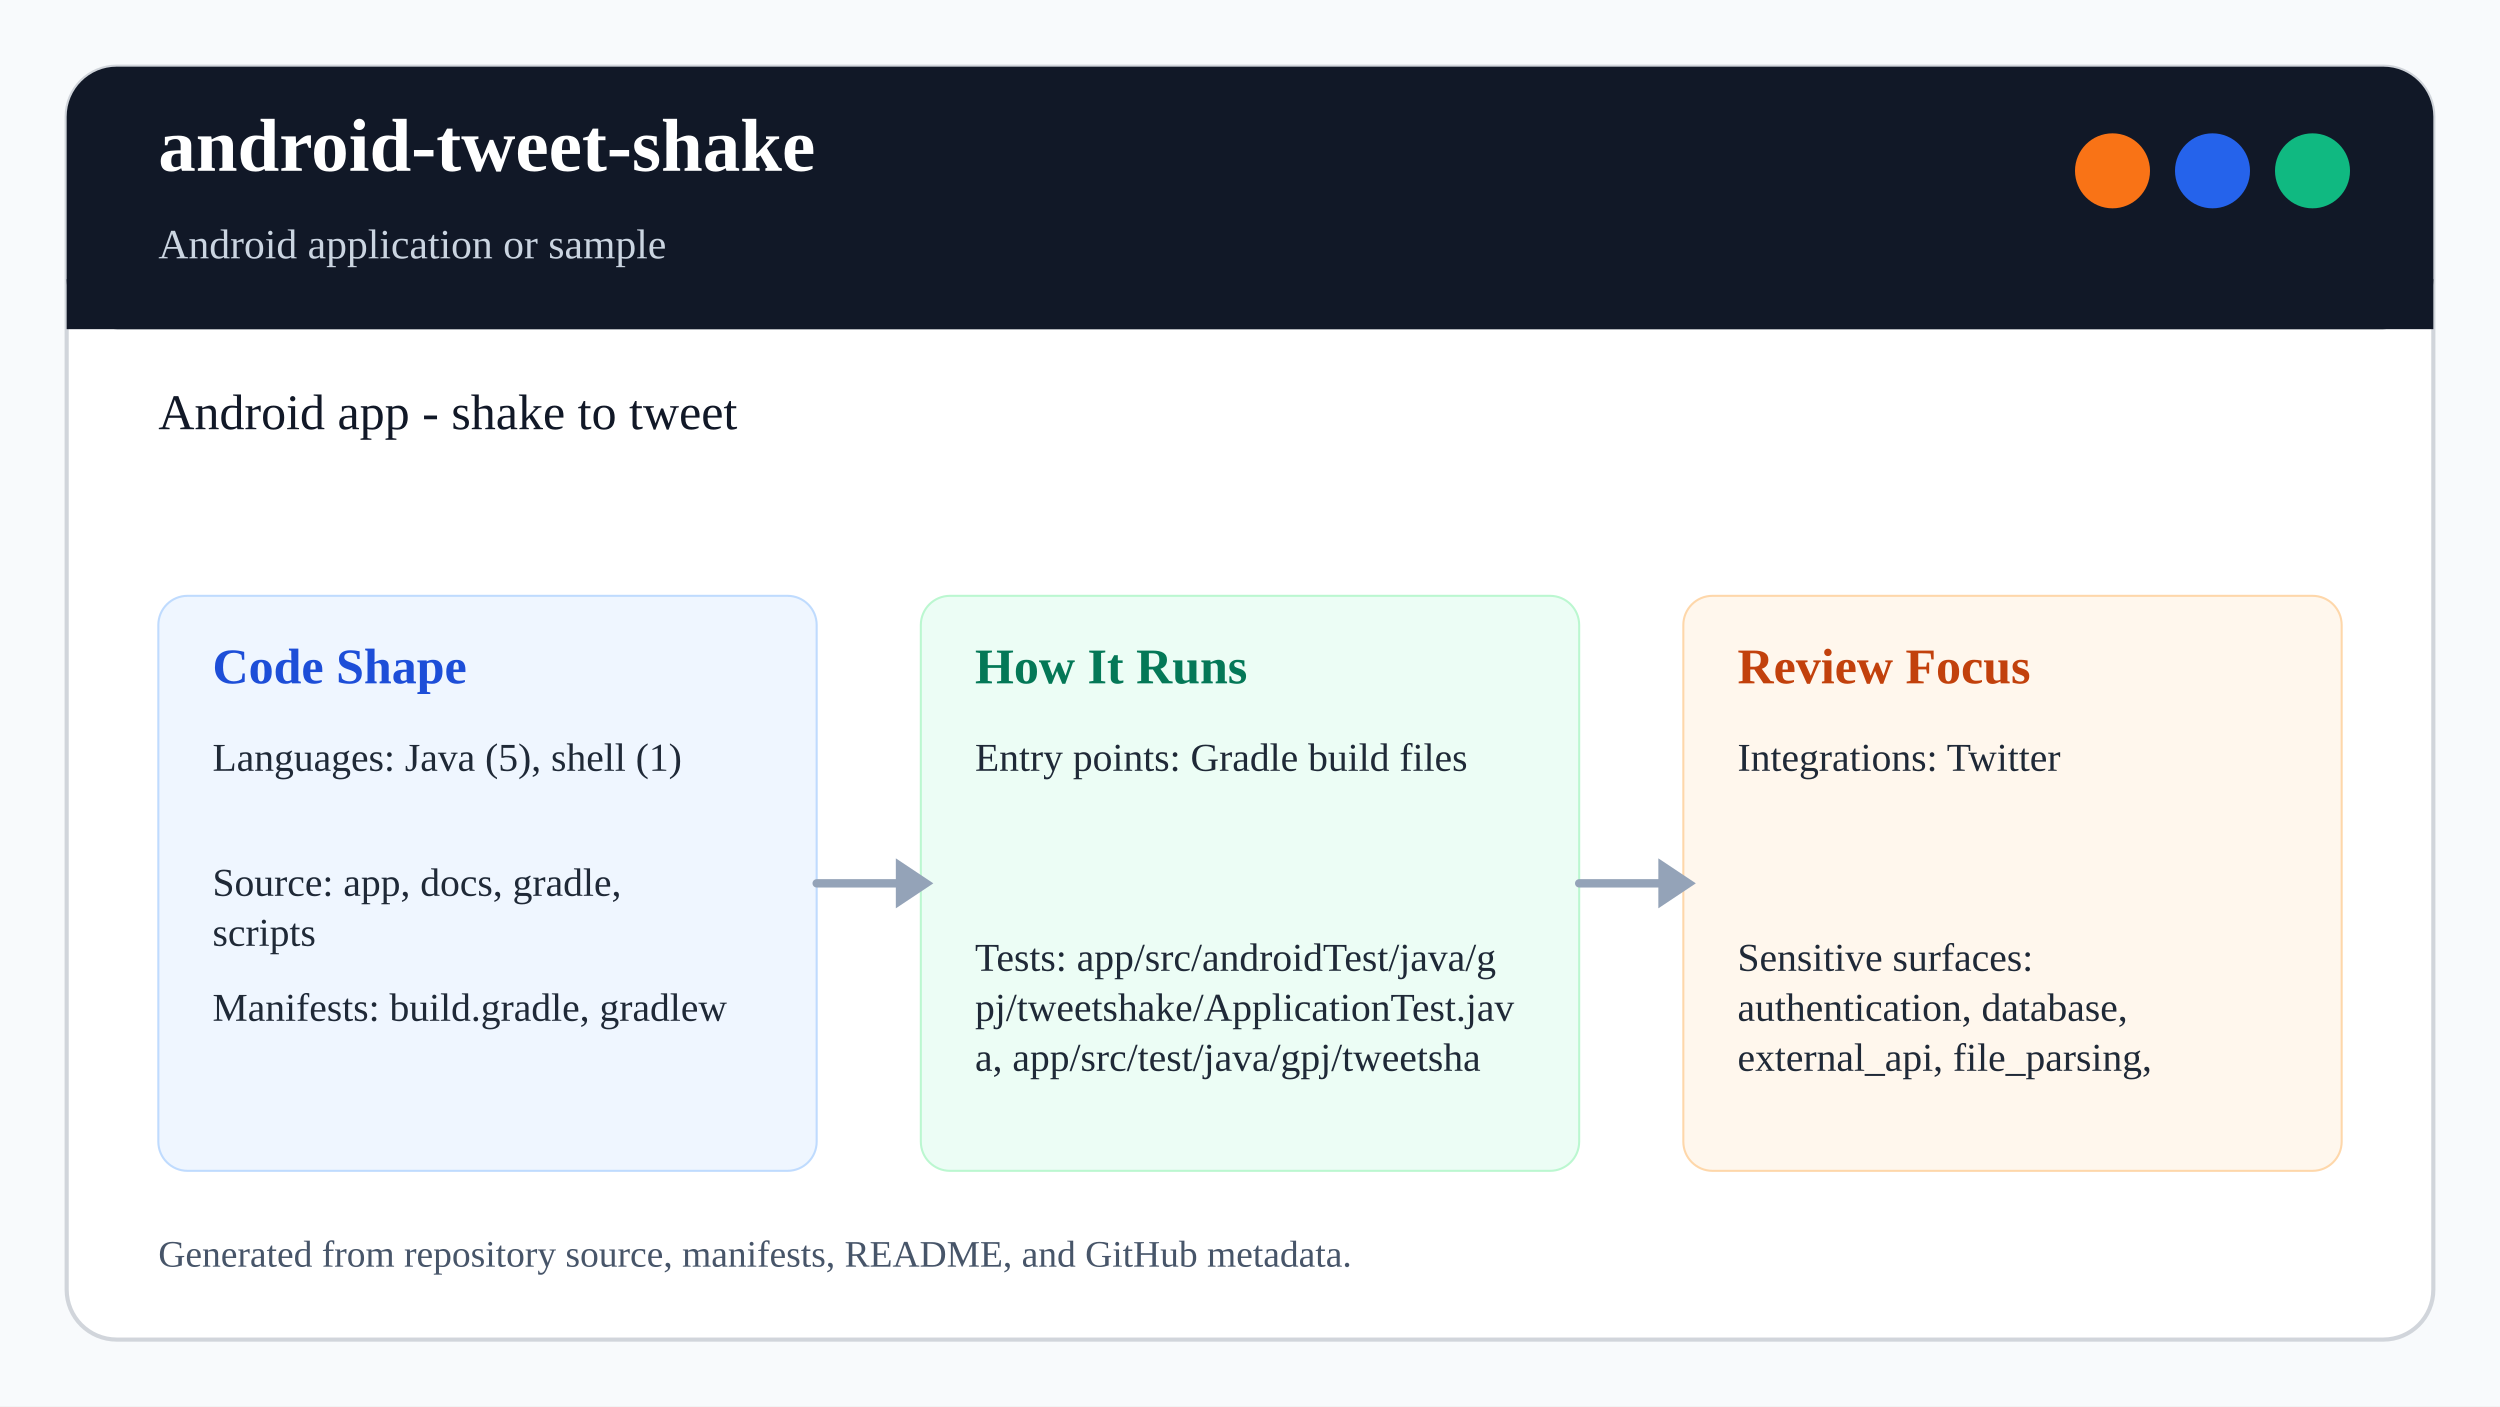
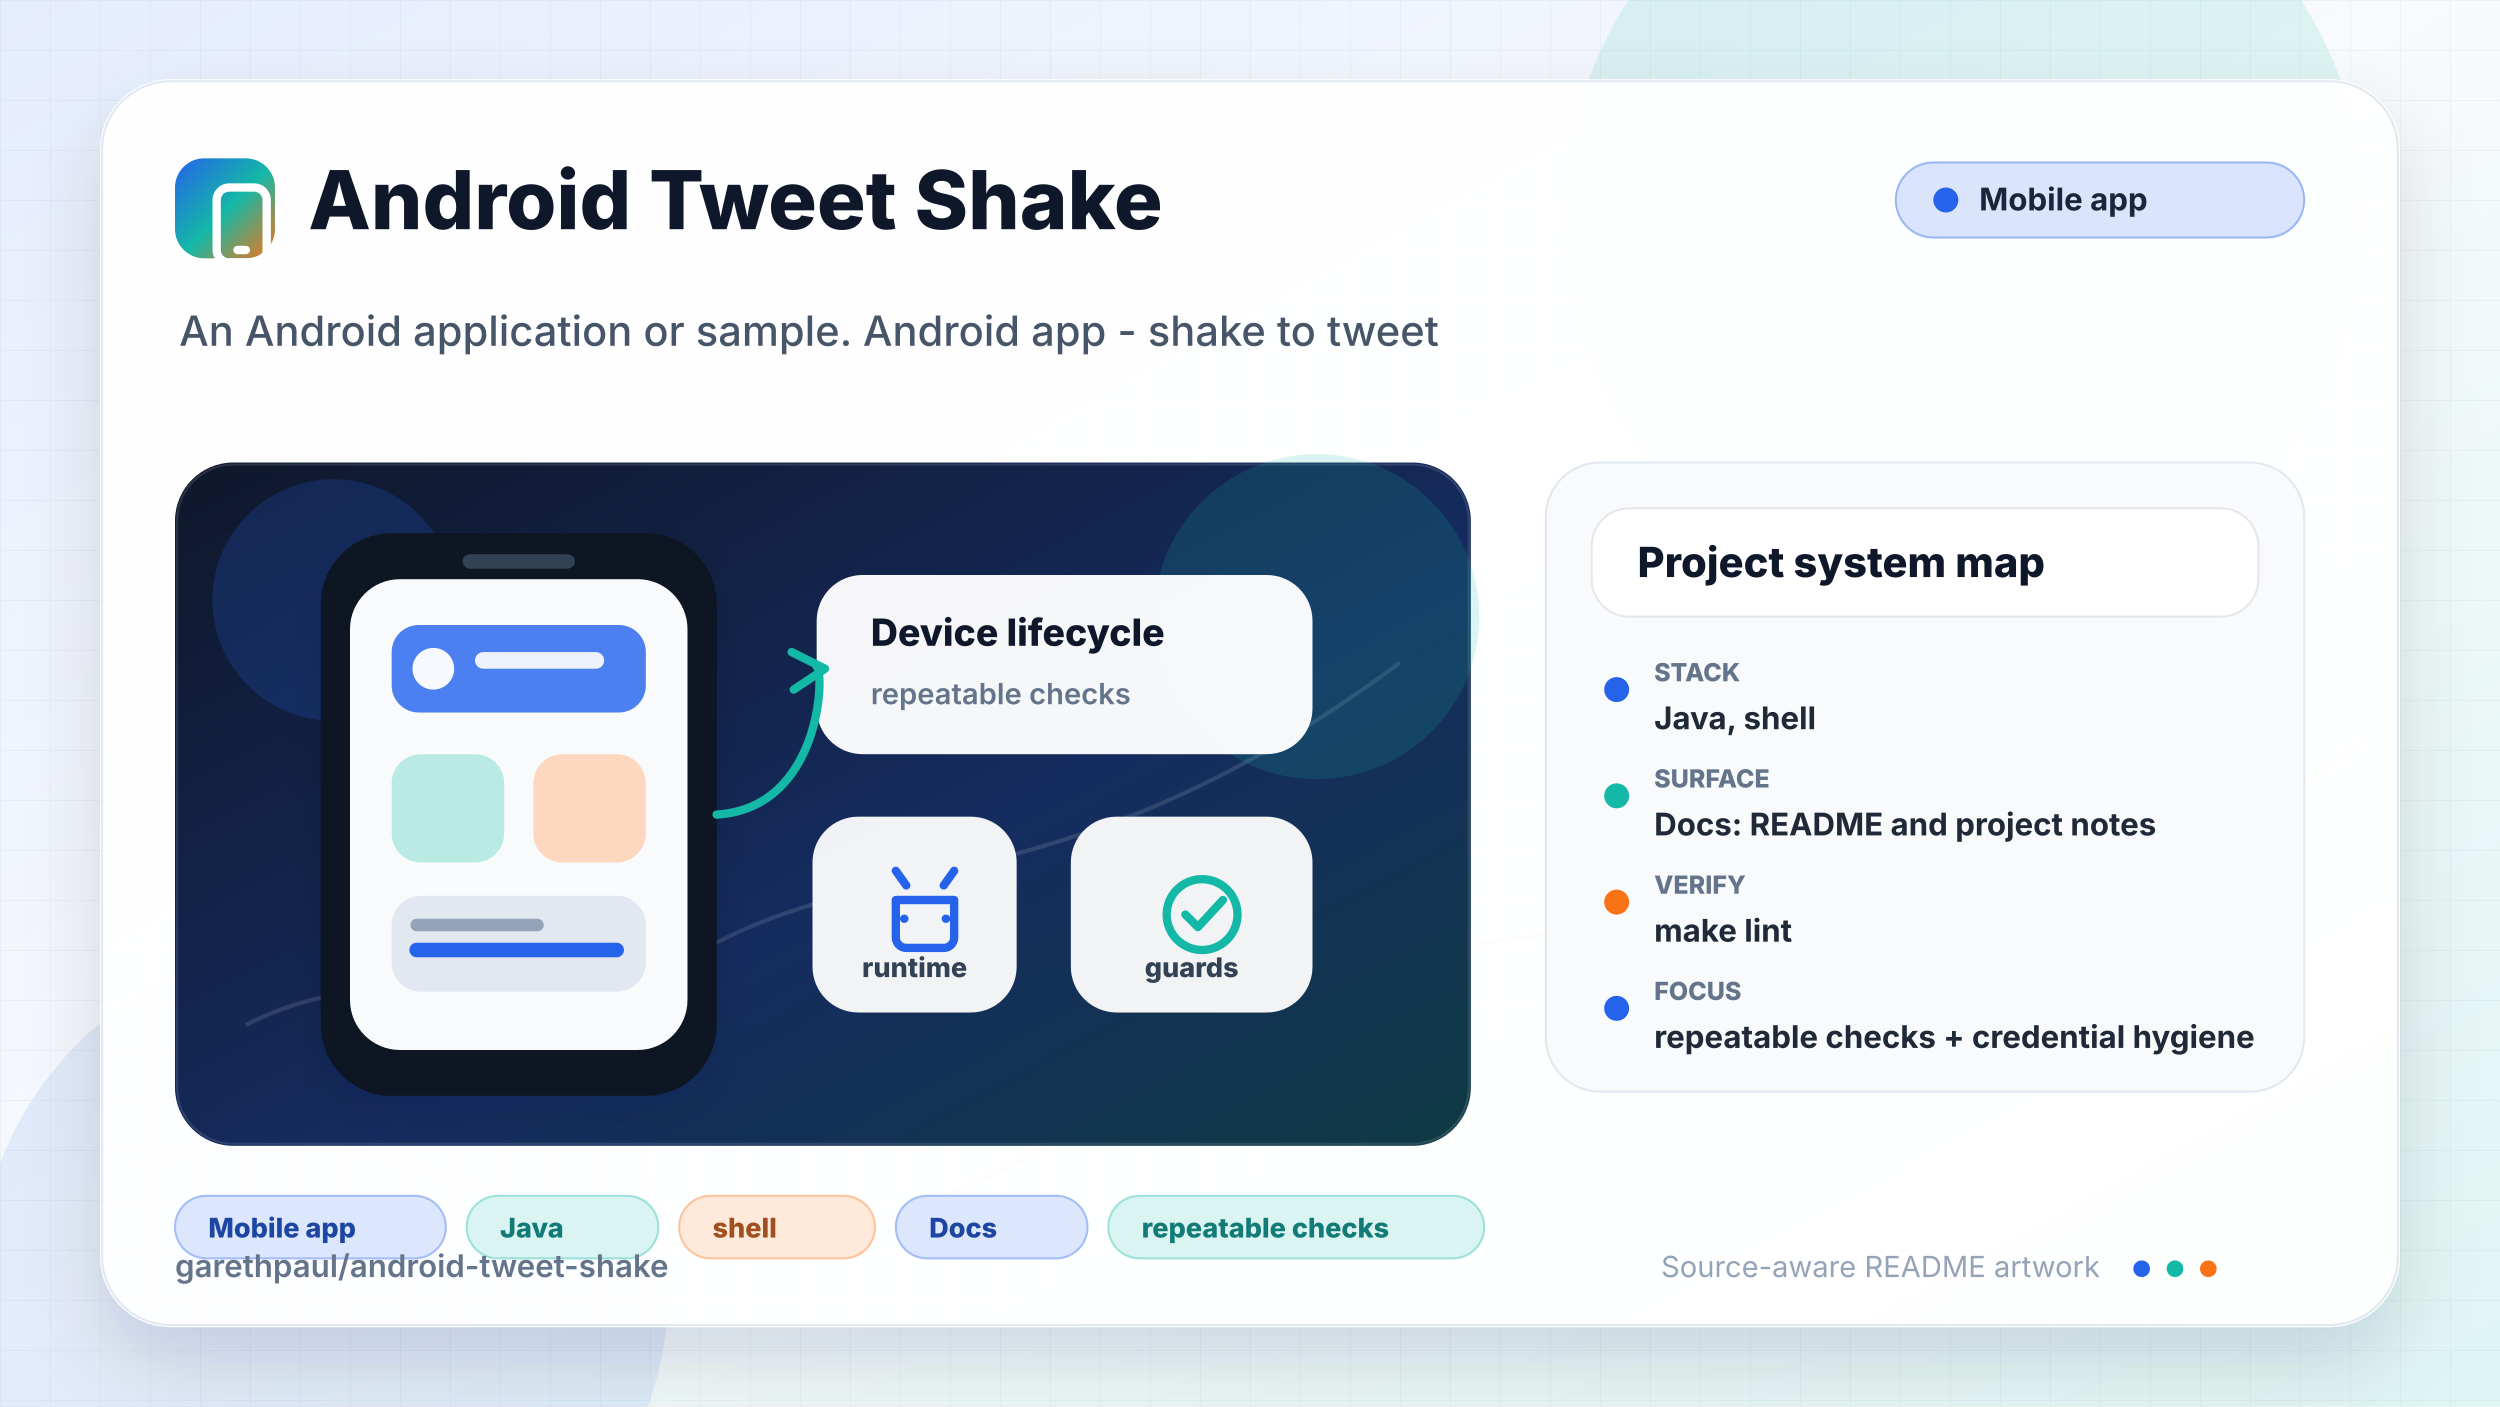
- <svg xmlns="http://www.w3.org/2000/svg" width="1200" height="675" viewBox="0 0 1200 675" role="img" aria-labelledby="title desc">
-   <rect width="1200" height="675" fill="#f8fafc" />
-   <rect x="32" y="32" width="1136" height="611" rx="24" fill="#ffffff" stroke="#d1d5db" stroke-width="2" />
-   <rect x="32" y="32" width="1136" height="126" rx="24" fill="#111827" />
-   <path d="M32 134h1136v24H32z" fill="#111827" />
-   <circle cx="1062" cy="82" r="18" fill="#2563eb" />
-   <circle cx="1110" cy="82" r="18" fill="#10b981" />
-   <circle cx="1014" cy="82" r="18" fill="#f97316" />
-   <text x="76" y="82" font-size="36" fill="#ffffff" font-weight="700">android-tweet-shake</text>
-   <text x="76" y="124" font-size="20" fill="#cbd5e1">Android application or sample</text>
-   <text x="76" y="206" font-size="24" fill="#111827">Android app - shake to tweet</text>
-   <rect x="76" y="286" width="316" height="276" rx="14" fill="#eff6ff" stroke="#bfdbfe" />
-   <text x="102" y="328" font-size="24" font-weight="700" fill="#1d4ed8">Code Shape</text>
-   <text x="102" y="370" font-size="19" fill="#1f2937">Languages: Java (5), shell (1)</text>
-   <text x="102" y="430" font-size="19" fill="#1f2937">Source: app, docs, gradle,</text>
-   <text x="102" y="454" font-size="19" fill="#1f2937">scripts</text>
-   <text x="102" y="490" font-size="19" fill="#1f2937">Manifests: build.gradle, gradlew</text>
-   <rect x="442" y="286" width="316" height="276" rx="14" fill="#ecfdf5" stroke="#bbf7d0" />
-   <text x="468" y="328" font-size="24" font-weight="700" fill="#047857">How It Runs</text>
-   <text x="468" y="370" font-size="19" fill="#1f2937">Entry points: Gradle build files</text>
-   <text x="468" y="466" font-size="19" fill="#1f2937">Tests: app/src/androidTest/java/g</text>
-   <text x="468" y="490" font-size="19" fill="#1f2937">pj/tweetshake/ApplicationTest.jav</text>
-   <text x="468" y="514" font-size="19" fill="#1f2937">a, app/src/test/java/gpj/tweetsha</text>
-   <rect x="808" y="286" width="316" height="276" rx="14" fill="#fff7ed" stroke="#fed7aa" />
-   <text x="834" y="328" font-size="24" font-weight="700" fill="#c2410c">Review Focus</text>
-   <text x="834" y="370" font-size="19" fill="#1f2937">Integrations: Twitter</text>
-   <text x="834" y="466" font-size="19" fill="#1f2937">Sensitive surfaces:</text>
-   <text x="834" y="490" font-size="19" fill="#1f2937">authentication, database,</text>
-   <text x="834" y="514" font-size="19" fill="#1f2937">external_api, file_parsing,</text>
-   <path d="M392 424h50" stroke="#94a3b8" stroke-width="4" stroke-linecap="round" />
-   <path d="M430 412l18 12-18 12z" fill="#94a3b8" />
-   <path d="M758 424h50" stroke="#94a3b8" stroke-width="4" stroke-linecap="round" />
-   <path d="M796 412l18 12-18 12z" fill="#94a3b8" />
-   <text x="76" y="608" font-size="18" fill="#475569">Generated from repository source, manifests, README, and GitHub metadata.</text>
+ <svg xmlns="http://www.w3.org/2000/svg" width="1200" height="675" viewBox="0 0 1200 675" role="img" aria-labelledby="p16n7gn1-title p16n7gn1-desc">
+   <defs>
+     <linearGradient id="p16n7gn1-bg" x1="0" y1="0" x2="1" y2="1">
+       <stop offset="0%" stop-color="#e5ecfd" />
+       <stop offset="48%" stop-color="#f8fafc" />
+       <stop offset="100%" stop-color="#def5f3" />
+     </linearGradient>
+     <linearGradient id="p16n7gn1-stage" x1="0" y1="0" x2="1" y2="1">
+       <stop offset="0%" stop-color="#0f172a" />
+       <stop offset="58%" stop-color="#152c60" />
+       <stop offset="100%" stop-color="#103a45" />
+     </linearGradient>
+     <linearGradient id="p16n7gn1-accent" x1="0" y1="0" x2="1" y2="1">
+       <stop offset="0%" stop-color="#2563eb" />
+       <stop offset="52%" stop-color="#14b8a6" />
+       <stop offset="100%" stop-color="#f97316" />
+     </linearGradient>
+     <linearGradient id="p16n7gn1-soft" x1="0" y1="0" x2="1" y2="1">
+       <stop offset="0%" stop-color="#cbdafa" />
+       <stop offset="100%" stop-color="#fee0cc" />
+     </linearGradient>
+     <filter id="p16n7gn1-shadow" x="-20%" y="-20%" width="140%" height="150%">
+       <feDropShadow dx="0" dy="18" stdDeviation="18" flood-color="#0f172a" flood-opacity="0.14" />
+     </filter>
+     <filter id="p16n7gn1-miniShadow" x="-20%" y="-20%" width="140%" height="150%">
+       <feDropShadow dx="0" dy="8" stdDeviation="10" flood-color="#0f172a" flood-opacity="0.12" />
+     </filter>
+     <pattern id="p16n7gn1-grid" width="24" height="24" patternUnits="userSpaceOnUse">
+       <path d="M24 0H0v24" fill="none" stroke="#94a3b8" stroke-opacity="0.16" stroke-width="1" />
+     </pattern>
+     <style>
+       .label { font: 700 13px ui-sans-serif, system-ui, -apple-system, BlinkMacSystemFont, "Segoe UI", sans-serif; letter-spacing: 0; text-transform: uppercase; }
+       .body { font-family: ui-sans-serif, system-ui, -apple-system, BlinkMacSystemFont, "Segoe UI", sans-serif; letter-spacing: 0; }
+     </style>
+   </defs>
+   <rect width="1200" height="675" fill="url(#p16n7gn1-bg)" />
+   <rect width="1200" height="675" fill="url(#p16n7gn1-grid)" opacity="0.65" />
+   <circle cx="155" cy="618" r="166" fill="#2563eb" opacity="0.10" />
+   <circle cx="943" cy="104" r="192" fill="#14b8a6" opacity="0.12" />
+   <path d="M66 560 C214 512 278 642 430 584 C576 528 676 408 838 462 C966 504 1034 426 1134 356" fill="none" stroke="#f97316" stroke-width="2" stroke-opacity="0.18" />
+   <rect x="48" y="38" width="1104" height="599" rx="34" fill="#ffffff" opacity="0.94" filter="url(#p16n7gn1-shadow)" />
+   <rect x="49" y="39" width="1102" height="597" rx="33" fill="none" stroke="#e2e8f0" stroke-width="1" />
+   <g class="body">
+     <rect x="84" y="76" width="48" height="48" rx="14" fill="url(#p16n7gn1-accent)" />
+     <rect x="104" y="90" width="24" height="36" rx="6" stroke="#ffffff" stroke-width="4" stroke-linecap="round" stroke-linejoin="round" fill="none" />
+     <path d="M16 30h4" transform="translate(98 90)" stroke="#ffffff" stroke-width="4" stroke-linecap="round" stroke-linejoin="round" fill="none" />
+     <text x="148" y="110" fill="#0f172a" font-size="39" font-weight="800">Android Tweet Shake</text>
+     <rect x="910" y="78" width="196" height="36" rx="18" fill="#dae4fc" stroke="#9bb7f6" />
+     <circle cx="934" cy="96" r="6" fill="#2563eb" />
+     <text x="950" y="101" fill="#1c2639" font-size="15" font-weight="700">Mobile app</text>
+     <text x="86" y="166" fill="#475569" font-size="20" font-weight="500">An Android application or sample. Android app - shake to tweet</text>
+   </g>
+   <g transform="translate(84 222)">
+     <rect x="0" y="0" width="622" height="328" rx="28" fill="url(#p16n7gn1-stage)" />
+     <rect x="1" y="1" width="620" height="326" rx="27" fill="none" stroke="#ffffff" stroke-opacity="0.12" />
+     <path d="M34 270 C116 228 166 286 250 236 C338 184 430 214 588 96" fill="none" stroke="#ffffff" stroke-opacity="0.12" stroke-width="2" />
+     <circle cx="76" cy="66" r="58" fill="#2563eb" opacity="0.20" />
+     <circle cx="548" cy="74" r="78" fill="#14b8a6" opacity="0.16" />
+     <g class="body">
+       <rect x="70" y="34" width="190" height="270" rx="34" fill="#0b1220" filter="url(#p16n7gn1-miniShadow)" />
+       <rect x="84" y="56" width="162" height="226" rx="24" fill="#f8fafc" />
+       <rect x="138" y="44" width="54" height="7" rx="4" fill="#334155" />
+       <rect x="104" y="78" width="122" height="42" rx="13" fill="#4c7fef" />
+       <circle cx="124" cy="99" r="10" fill="#ffffff" opacity="0.95" />
+       <rect x="144" y="91" width="62" height="8" rx="4" fill="#ffffff" opacity="0.9" />
+       <rect x="104" y="140" width="54" height="52" rx="14" fill="#b9eae4" />
+       <rect x="172" y="140" width="54" height="52" rx="14" fill="#fdd8be" />
+       <rect x="104" y="208" width="122" height="46" rx="14" fill="#e2e8f0" />
+       <path d="M116 234h96" stroke="#2563eb" stroke-width="7" stroke-linecap="round" />
+       <path d="M116 222h58" stroke="#94a3b8" stroke-width="6" stroke-linecap="round" />
+       <rect x="308" y="54" width="238" height="86" rx="22" fill="#ffffff" opacity="0.96" />
+       <text x="334" y="88" fill="#0f172a" font-size="18" font-weight="800">Device lifecycle</text>
+       <text x="334" y="116" fill="#64748b" font-size="14" font-weight="600">repeatable checks</text>
+       <path d="M260 169 C310 166 312 101 308 98" fill="none" stroke="#14b8a6" stroke-width="4" stroke-linecap="round" />
+       <path d="M296 91 l16 8 -15 10" fill="none" stroke="#14b8a6" stroke-width="4" stroke-linecap="round" stroke-linejoin="round" />
+       <rect x="306" y="170" width="98" height="94" rx="22" fill="#ffffff" opacity="0.94" />
+       <rect x="430" y="170" width="116" height="94" rx="22" fill="#ffffff" opacity="0.94" />
+       <path d="M8 16h28v18a5 5 0 0 1-5 5H13a5 5 0 0 1-5-5V16z" transform="translate(338 194)" stroke="#2563eb" stroke-width="4" stroke-linecap="round" stroke-linejoin="round" fill="none" />
+       <path d="M13 9 8 2 M31 9l5-7 M12 25h.1 M32 25h.1" transform="translate(338 194)" stroke="#2563eb" stroke-width="4" stroke-linecap="round" stroke-linejoin="round" fill="none" />
+       <circle cx="493" cy="217" r="17" stroke="#14b8a6" stroke-width="4" stroke-linecap="round" stroke-linejoin="round" fill="none" />
+       <path d="M13 21l6 6 12-13" transform="translate(472 196)" stroke="#14b8a6" stroke-width="4" stroke-linecap="round" stroke-linejoin="round" fill="none" />
+       <text x="355" y="247" fill="#334155" font-size="13" text-anchor="middle" font-weight="800">runtime</text>
+       <text x="488" y="247" fill="#334155" font-size="13" text-anchor="middle" font-weight="800">guards</text>
+     </g>
+   </g>
+   <g class="body" transform="translate(742 222)">
+     <rect x="0" y="0" width="364" height="302" rx="26" fill="#f8fafc" stroke="#e2e8f0" />
+     <rect x="22" y="22" width="320" height="52" rx="18" fill="#ffffff" stroke="#e5e7eb" />
+     <text x="44" y="55" fill="#0f172a" font-size="20" font-weight="800">Project system map</text>
+     <g transform="translate(24 94)">
+       <circle cx="10" cy="15" r="6" fill="#2563eb" />
+       <text x="28" y="11" fill="#64748b" font-size="12" font-weight="800">STACK</text>
+       <text x="28" y="34" fill="#1f2937" font-size="15" font-weight="650">Java, shell</text>
+     </g>
+     <g transform="translate(24 145)">
+       <circle cx="10" cy="15" r="6" fill="#14b8a6" />
+       <text x="28" y="11" fill="#64748b" font-size="12" font-weight="800">SURFACE</text>
+       <text x="28" y="34" fill="#1f2937" font-size="15" font-weight="650">Docs: README and project notes</text>
+     </g>
+     <g transform="translate(24 196)">
+       <circle cx="10" cy="15" r="6" fill="#f97316" />
+       <text x="28" y="11" fill="#64748b" font-size="12" font-weight="800">VERIFY</text>
+       <text x="28" y="34" fill="#1f2937" font-size="15" font-weight="650">make lint</text>
+     </g>
+     <g transform="translate(24 247)">
+       <circle cx="10" cy="15" r="6" fill="#2563eb" />
+       <text x="28" y="11" fill="#64748b" font-size="12" font-weight="800">FOCUS</text>
+       <text x="28" y="34" fill="#1f2937" font-size="15" font-weight="650">repeatable checks + credential hygiene</text>
+     </g>
+   </g>
+   <g class="body">
+     <rect x="84" y="574" width="130" height="30" rx="15" fill="#dce6fc" stroke="#a3bdf7" />
+     <text x="100" y="594" fill="#1d46a2" font-size="13" font-weight="800">Mobile app</text>
+     <rect x="224" y="574" width="92" height="30" rx="15" fill="#d9f4f1" stroke="#9ce1da" />
+     <text x="240" y="594" fill="#127b77" font-size="13" font-weight="800">Java</text>
+     <rect x="326" y="574" width="94" height="30" rx="15" fill="#fee9da" stroke="#fcc49d" />
+     <text x="342" y="594" fill="#a0501e" font-size="13" font-weight="800">shell</text>
+     <rect x="430" y="574" width="92" height="30" rx="15" fill="#dce6fc" stroke="#a3bdf7" />
+     <text x="446" y="594" fill="#1d46a2" font-size="13" font-weight="800">Docs</text>
+     <rect x="532" y="574" width="180.4" height="30" rx="15" fill="#d9f4f1" stroke="#9ce1da" />
+     <text x="548" y="594" fill="#127b77" font-size="13" font-weight="800">repeatable checks</text>
+   </g>
+   <g class="body">
+     <text x="84" y="613" fill="#64748b" font-size="15" font-weight="600">garethpaul/android-tweet-shake</text>
+     <text x="1008" y="613" fill="#94a3b8" font-size="14" text-anchor="end">Source-aware README artwork</text>
+     <circle cx="1028" cy="609" r="4" fill="#2563eb" />
+     <circle cx="1044" cy="609" r="4" fill="#14b8a6" />
+     <circle cx="1060" cy="609" r="4" fill="#f97316" />
+   </g>
</svg>
